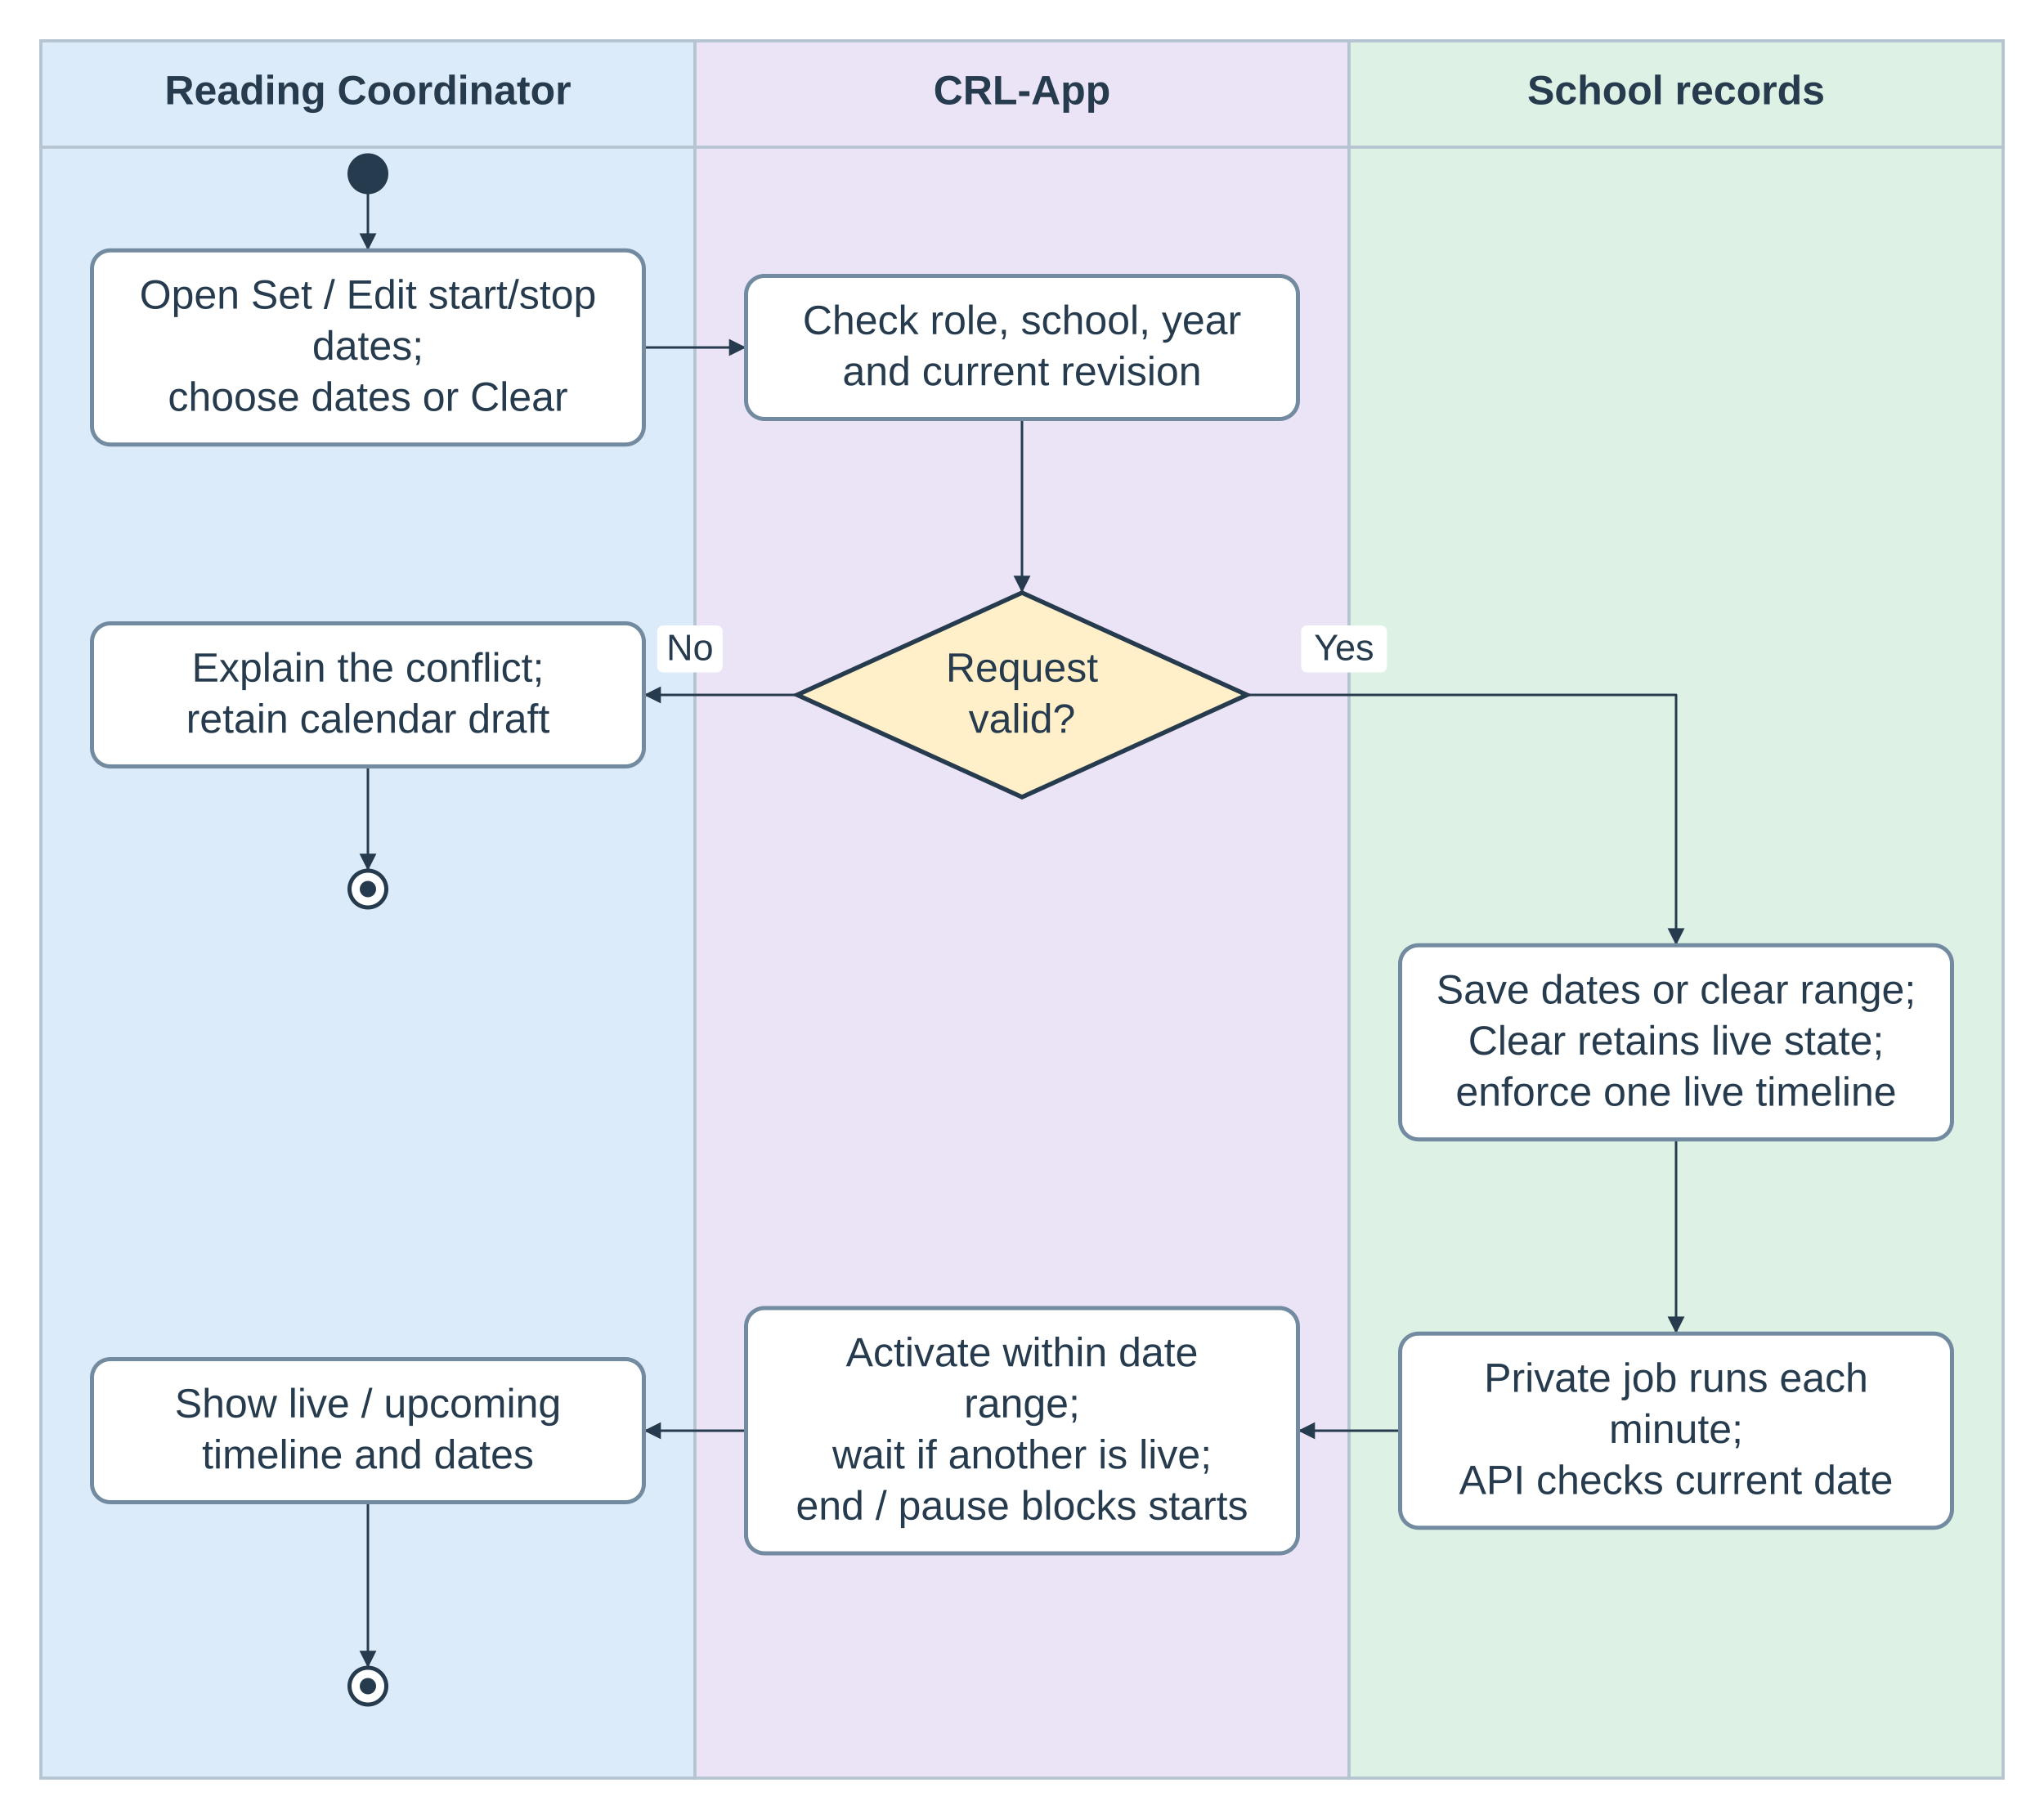
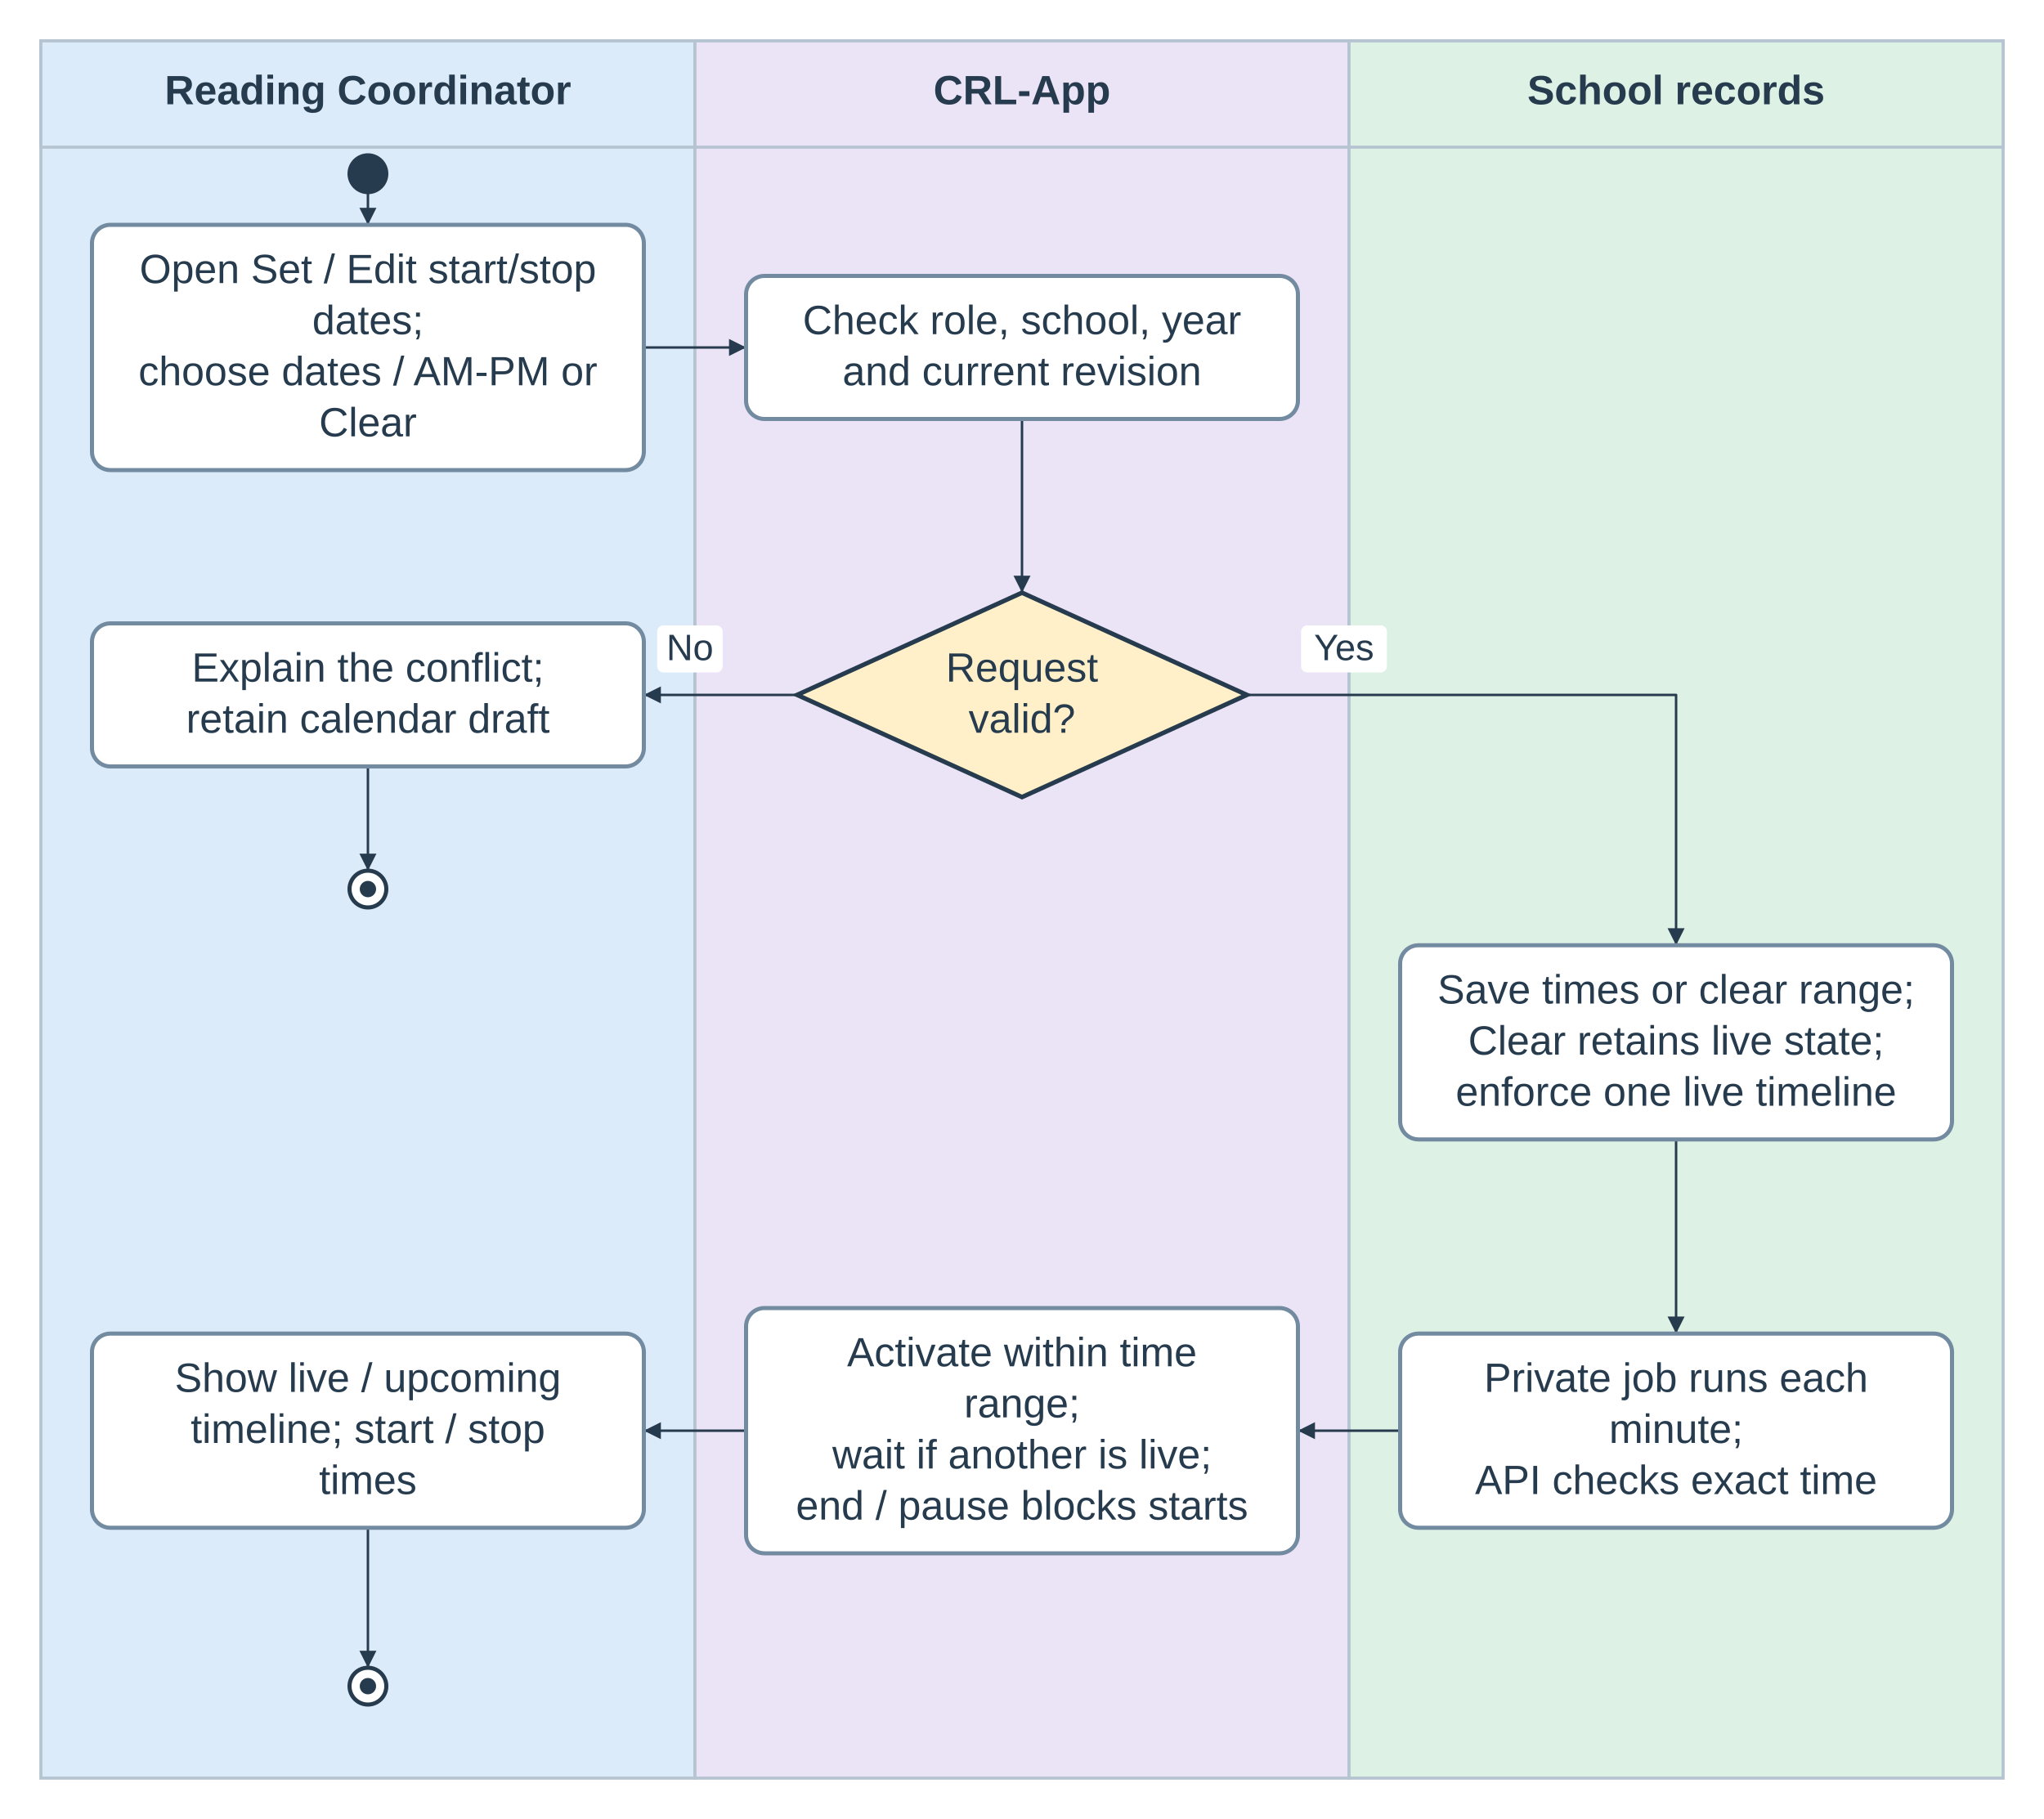
<svg xmlns="http://www.w3.org/2000/svg" width="1000" height="890" viewBox="0 0 1000 890">
  <rect width="100%" height="100%" fill="white" />
  <defs>
    <marker id="arrow" viewBox="0 0 12 12" refX="11" refY="6" markerWidth="10" markerHeight="10" markerUnits="userSpaceOnUse" orient="auto-start-reverse">
      <path d="M1,1 L11,6 L1,11 Z" fill="#263b4d" />
    </marker>
  </defs>
  <rect x="20.0" y="20" width="320.0" height="850" rx="0" fill="#dcebfa" stroke="#b6c4d2" stroke-width="1.5" />
  <rect x="20.0" y="20" width="320.0" height="52" rx="0" fill="#dcebfa" stroke="#b6c4d2" stroke-width="1.5" />
  <rect x="340.0" y="20" width="320.0" height="850" rx="0" fill="#ebe3f6" stroke="#b6c4d2" stroke-width="1.5" />
  <rect x="340.0" y="20" width="320.0" height="52" rx="0" fill="#ebe3f6" stroke="#b6c4d2" stroke-width="1.5" />
  <rect x="660.0" y="20" width="320.0" height="850" rx="0" fill="#def1e5" stroke="#b6c4d2" stroke-width="1.5" />
  <rect x="660.0" y="20" width="320.0" height="52" rx="0" fill="#def1e5" stroke="#b6c4d2" stroke-width="1.5" />
-   <polyline points="180.0,94.0 180.0,122.5" fill="none" stroke="#263b4d" stroke-width="1.2" stroke-linejoin="round" marker-end="url(#arrow)" />
+   <polyline points="180.0,94.0 180.0,110.0" fill="none" stroke="#263b4d" stroke-width="1.2" stroke-linejoin="round" marker-end="url(#arrow)" />
  <polyline points="315.0,170.0 365.0,170.0" fill="none" stroke="#263b4d" stroke-width="1.2" stroke-linejoin="round" marker-end="url(#arrow)" />
  <polyline points="500.0,205.0 500.0,290.0" fill="none" stroke="#263b4d" stroke-width="1.2" stroke-linejoin="round" marker-end="url(#arrow)" />
  <polyline points="390.0,340.0 315.0,340.0" fill="none" stroke="#263b4d" stroke-width="1.2" stroke-linejoin="round" marker-end="url(#arrow)" />
  <polyline points="180.0,375.0 180.0,426.0" fill="none" stroke="#263b4d" stroke-width="1.2" stroke-linejoin="round" marker-end="url(#arrow)" />
  <polyline points="610.0,340.0 820.0,340 820.0,462.5" fill="none" stroke="#263b4d" stroke-width="1.2" stroke-linejoin="round" marker-end="url(#arrow)" />
  <polyline points="820.0,557.5 820.0,652.5" fill="none" stroke="#263b4d" stroke-width="1.2" stroke-linejoin="round" marker-end="url(#arrow)" />
  <polyline points="685.0,700.0 635.0,700.0" fill="none" stroke="#263b4d" stroke-width="1.2" stroke-linejoin="round" marker-end="url(#arrow)" />
  <polyline points="365.0,700.0 315.0,700.0" fill="none" stroke="#263b4d" stroke-width="1.2" stroke-linejoin="round" marker-end="url(#arrow)" />
-   <polyline points="180.0,735.0 180.0,816.0" fill="none" stroke="#263b4d" stroke-width="1.2" stroke-linejoin="round" marker-end="url(#arrow)" />
+   <polyline points="180.0,747.5 180.0,816.0" fill="none" stroke="#263b4d" stroke-width="1.2" stroke-linejoin="round" marker-end="url(#arrow)" />
  <text x="180.0" y="51.0" text-anchor="middle" font-family="Arial,sans-serif" font-size="20" fill="#263b4d" font-weight="bold">Reading Coordinator</text>
  <text x="500.0" y="51.0" text-anchor="middle" font-family="Arial,sans-serif" font-size="20" fill="#263b4d" font-weight="bold">CRL-App</text>
  <text x="820.0" y="51.0" text-anchor="middle" font-family="Arial,sans-serif" font-size="20" fill="#263b4d" font-weight="bold">School records</text>
  <circle cx="180" cy="85" r="9.0" fill="#263b4d" stroke="#263b4d" stroke-width="2" />
-   <rect x="45.0" y="122.5" width="270" height="95" rx="9" fill="white" stroke="#728ba0" stroke-width="2" />
-   <text x="180" y="151.0" text-anchor="middle" font-family="Arial,sans-serif" font-size="20" fill="#263b4d">Open Set / Edit start/stop</text>
-   <text x="180" y="176.0" text-anchor="middle" font-family="Arial,sans-serif" font-size="20" fill="#263b4d">dates;</text>
-   <text x="180" y="201.0" text-anchor="middle" font-family="Arial,sans-serif" font-size="20" fill="#263b4d">choose dates or Clear</text>
+   <rect x="45.0" y="110.0" width="270" height="120" rx="9" fill="white" stroke="#728ba0" stroke-width="2" />
+   <text x="180" y="138.5" text-anchor="middle" font-family="Arial,sans-serif" font-size="20" fill="#263b4d">Open Set / Edit start/stop</text>
+   <text x="180" y="163.5" text-anchor="middle" font-family="Arial,sans-serif" font-size="20" fill="#263b4d">dates;</text>
+   <text x="180" y="188.5" text-anchor="middle" font-family="Arial,sans-serif" font-size="20" fill="#263b4d">choose dates / AM-PM or</text>
+   <text x="180" y="213.5" text-anchor="middle" font-family="Arial,sans-serif" font-size="20" fill="#263b4d">Clear</text>
  <rect x="365.0" y="135.0" width="270" height="70" rx="9" fill="white" stroke="#728ba0" stroke-width="2" />
  <text x="500" y="163.5" text-anchor="middle" font-family="Arial,sans-serif" font-size="20" fill="#263b4d">Check role, school, year</text>
  <text x="500" y="188.5" text-anchor="middle" font-family="Arial,sans-serif" font-size="20" fill="#263b4d">and current revision</text>
  <polygon points="500,290.0 610.0,340 500,390.0 390.0,340" fill="#fff0c9" stroke="#263b4d" stroke-width="2.2" />
  <text x="500" y="333.5" text-anchor="middle" font-family="Arial,sans-serif" font-size="20" fill="#263b4d">Request</text>
  <text x="500" y="358.5" text-anchor="middle" font-family="Arial,sans-serif" font-size="20" fill="#263b4d">valid?</text>
  <rect x="45.0" y="305.0" width="270" height="70" rx="9" fill="white" stroke="#728ba0" stroke-width="2" />
  <text x="180" y="333.5" text-anchor="middle" font-family="Arial,sans-serif" font-size="20" fill="#263b4d">Explain the conflict;</text>
  <text x="180" y="358.5" text-anchor="middle" font-family="Arial,sans-serif" font-size="20" fill="#263b4d">retain calendar draft</text>
  <circle cx="180" cy="435" r="9.0" fill="white" stroke="#263b4d" stroke-width="2" />
  <circle cx="180" cy="435" r="4.0" fill="#263b4d" />
  <rect x="685.0" y="462.5" width="270" height="95" rx="9" fill="white" stroke="#728ba0" stroke-width="2" />
-   <text x="820" y="491.0" text-anchor="middle" font-family="Arial,sans-serif" font-size="20" fill="#263b4d">Save dates or clear range;</text>
+   <text x="820" y="491.0" text-anchor="middle" font-family="Arial,sans-serif" font-size="20" fill="#263b4d">Save times or clear range;</text>
  <text x="820" y="516.0" text-anchor="middle" font-family="Arial,sans-serif" font-size="20" fill="#263b4d">Clear retains live state;</text>
  <text x="820" y="541.0" text-anchor="middle" font-family="Arial,sans-serif" font-size="20" fill="#263b4d">enforce one live timeline</text>
  <rect x="685.0" y="652.5" width="270" height="95" rx="9" fill="white" stroke="#728ba0" stroke-width="2" />
  <text x="820" y="681.0" text-anchor="middle" font-family="Arial,sans-serif" font-size="20" fill="#263b4d">Private job runs each</text>
  <text x="820" y="706.0" text-anchor="middle" font-family="Arial,sans-serif" font-size="20" fill="#263b4d">minute;</text>
-   <text x="820" y="731.0" text-anchor="middle" font-family="Arial,sans-serif" font-size="20" fill="#263b4d">API checks current date</text>
+   <text x="820" y="731.0" text-anchor="middle" font-family="Arial,sans-serif" font-size="20" fill="#263b4d">API checks exact time</text>
  <rect x="365.0" y="640.0" width="270" height="120" rx="9" fill="white" stroke="#728ba0" stroke-width="2" />
-   <text x="500" y="668.5" text-anchor="middle" font-family="Arial,sans-serif" font-size="20" fill="#263b4d">Activate within date</text>
+   <text x="500" y="668.5" text-anchor="middle" font-family="Arial,sans-serif" font-size="20" fill="#263b4d">Activate within time</text>
  <text x="500" y="693.5" text-anchor="middle" font-family="Arial,sans-serif" font-size="20" fill="#263b4d">range;</text>
  <text x="500" y="718.5" text-anchor="middle" font-family="Arial,sans-serif" font-size="20" fill="#263b4d">wait if another is live;</text>
  <text x="500" y="743.5" text-anchor="middle" font-family="Arial,sans-serif" font-size="20" fill="#263b4d">end / pause blocks starts</text>
-   <rect x="45.0" y="665.0" width="270" height="70" rx="9" fill="white" stroke="#728ba0" stroke-width="2" />
-   <text x="180" y="693.5" text-anchor="middle" font-family="Arial,sans-serif" font-size="20" fill="#263b4d">Show live / upcoming</text>
-   <text x="180" y="718.5" text-anchor="middle" font-family="Arial,sans-serif" font-size="20" fill="#263b4d">timeline and dates</text>
+   <rect x="45.0" y="652.5" width="270" height="95" rx="9" fill="white" stroke="#728ba0" stroke-width="2" />
+   <text x="180" y="681.0" text-anchor="middle" font-family="Arial,sans-serif" font-size="20" fill="#263b4d">Show live / upcoming</text>
+   <text x="180" y="706.0" text-anchor="middle" font-family="Arial,sans-serif" font-size="20" fill="#263b4d">timeline; start / stop</text>
+   <text x="180" y="731.0" text-anchor="middle" font-family="Arial,sans-serif" font-size="20" fill="#263b4d">times</text>
  <circle cx="180" cy="825" r="9.0" fill="white" stroke="#263b4d" stroke-width="2" />
  <circle cx="180" cy="825" r="4.0" fill="#263b4d" />
  <rect x="321.538" y="306" width="32" height="23" rx="3" fill="white" />
  <text x="337.538" y="323" text-anchor="middle" font-family="Arial,sans-serif" font-size="18" fill="#263b4d">No</text>
  <rect x="636.538" y="306" width="42" height="23" rx="3" fill="white" />
  <text x="657.538" y="323" text-anchor="middle" font-family="Arial,sans-serif" font-size="18" fill="#263b4d">Yes</text>
</svg>
